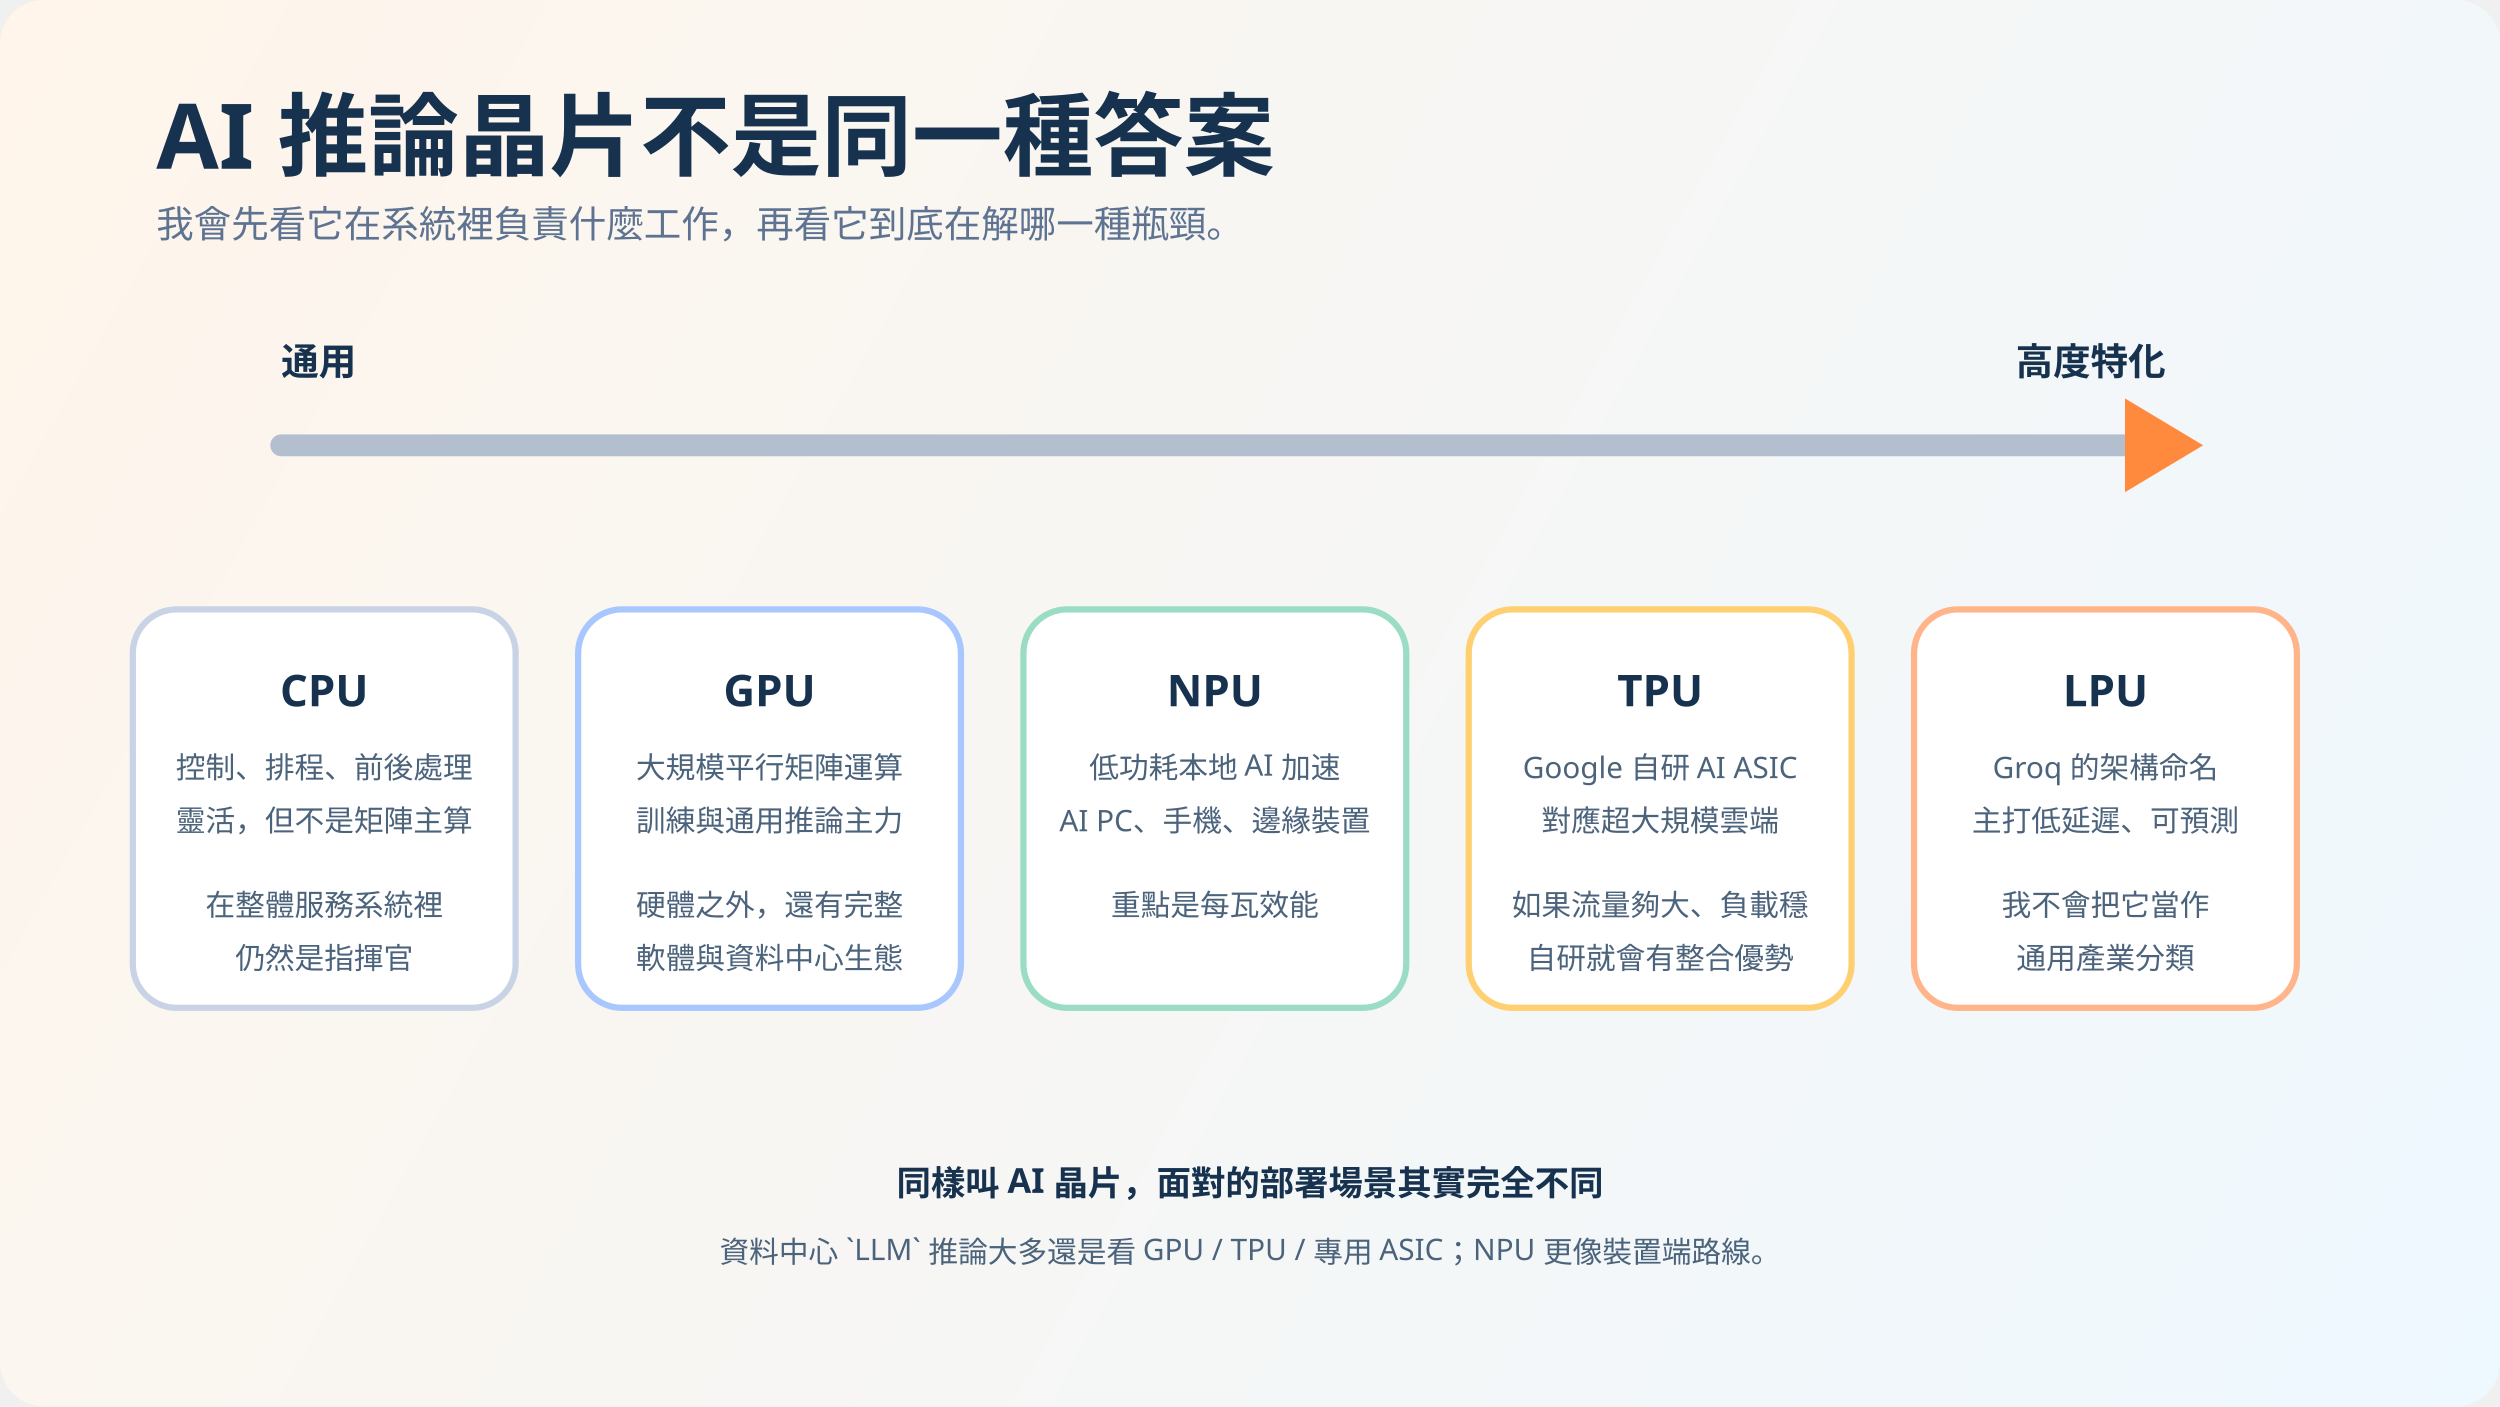
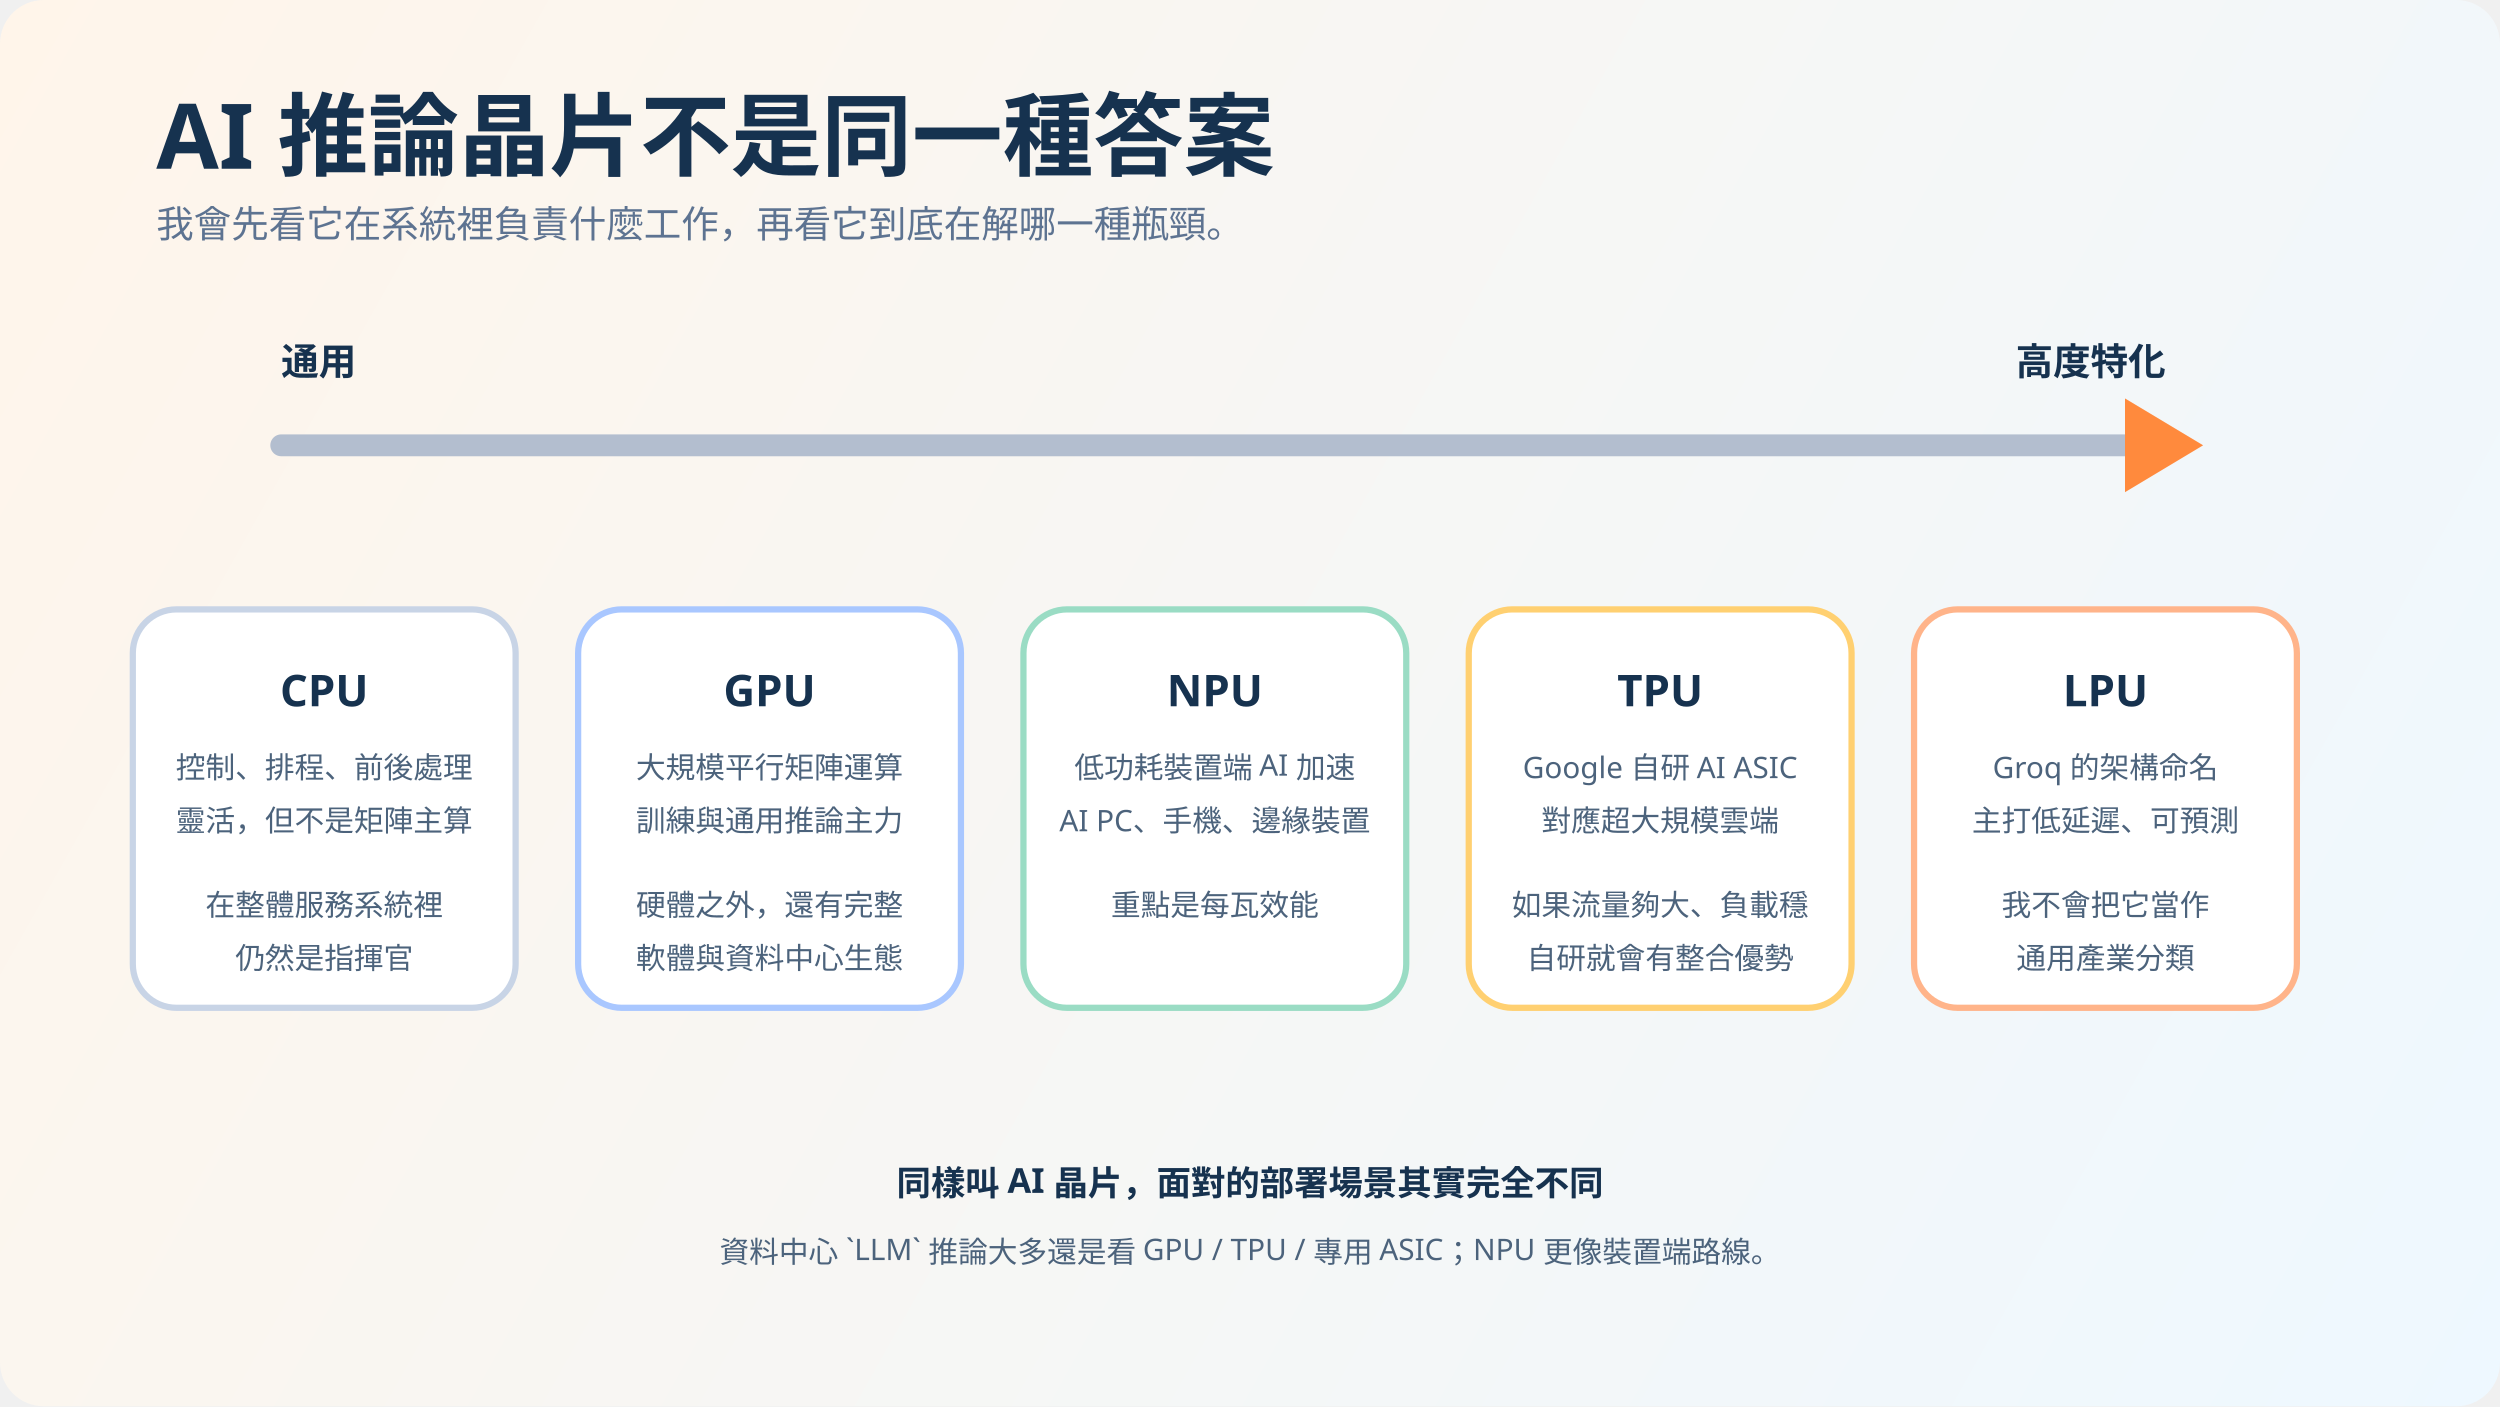
<svg xmlns="http://www.w3.org/2000/svg" width="1600" height="900" viewBox="0 0 1600 900" fill="none">
  <defs>
    <linearGradient id="bg" x1="0" y1="0" x2="1600" y2="900" gradientUnits="userSpaceOnUse">
      <stop stop-color="#FFF5EA" />
      <stop offset="1" stop-color="#EEF8FF" />
    </linearGradient>
    <style>
      .title { font: 700 58px "Microsoft JhengHei", "Noto Sans TC", sans-serif; fill: #16324F; }
      .subtitle { font: 400 24px "Microsoft JhengHei", "Noto Sans TC", sans-serif; fill: #5D7391; }
      .axis { font: 700 24px "Microsoft JhengHei", "Noto Sans TC", sans-serif; fill: #16324F; }
      .name { font: 700 28px "Microsoft JhengHei", "Noto Sans TC", sans-serif; fill: #16324F; }
      .body { font: 400 19px "Microsoft JhengHei", "Noto Sans TC", sans-serif; fill: #4C637C; }
      .note { font: 700 22px "Microsoft JhengHei", "Noto Sans TC", sans-serif; fill: #16324F; }
    </style>
  </defs>
  <rect width="1600" height="900" rx="28" fill="url(#bg)" />
  <text x="100" y="108" class="title">AI 推論晶片不是同一種答案</text>
  <text x="100" y="152" class="subtitle">我會先看它在系統裡負責什麼工作，再看它到底在解哪一種瓶頸。</text>
  <line x1="180" y1="285" x2="1360" y2="285" stroke="#B3BECF" stroke-width="14" stroke-linecap="round" />
  <polygon points="1410,285 1360,255 1360,315" fill="#FF8A3D" />
  <text x="180" y="240" class="axis">通用</text>
  <text x="1290" y="240" class="axis">高度特化</text>
  <g>
    <rect x="85" y="390" width="245" height="255" rx="28" fill="#FFFFFF" stroke="#C8D4E6" stroke-width="4" />
    <text x="207.5" y="452" text-anchor="middle" class="name">CPU</text>
    <text x="207.5" y="498" text-anchor="middle" class="body">控制、排程、前後處理</text>
    <text x="207.5" y="532" text-anchor="middle" class="body">靈活，但不是矩陣主算</text>
    <text x="207.5" y="586" text-anchor="middle" class="body">在整體服務系統裡</text>
    <text x="207.5" y="620" text-anchor="middle" class="body">仍然是指揮官</text>
  </g>
  <g>
    <rect x="370" y="390" width="245" height="255" rx="28" fill="#FFFFFF" stroke="#A9C7FF" stroke-width="4" />
    <text x="492.5" y="452" text-anchor="middle" class="name">GPU</text>
    <text x="492.5" y="498" text-anchor="middle" class="body">大規模平行矩陣運算</text>
    <text x="492.5" y="532" text-anchor="middle" class="body">訓練與通用推論主力</text>
    <text x="492.5" y="586" text-anchor="middle" class="body">硬體之外，還有完整</text>
    <text x="492.5" y="620" text-anchor="middle" class="body">軟體與資料中心生態</text>
  </g>
  <g>
    <rect x="655" y="390" width="245" height="255" rx="28" fill="#FFFFFF" stroke="#9ADCC4" stroke-width="4" />
    <text x="777.5" y="452" text-anchor="middle" class="name">NPU</text>
-     <text x="777.5" y="498" text-anchor="middle" class="body">低功耗本地 AI 加速</text>
+     <text x="777.5" y="498" text-anchor="middle" class="body">低功耗裝置端 AI 加速</text>
    <text x="777.5" y="532" text-anchor="middle" class="body">AI PC、手機、邊緣裝置</text>
    <text x="777.5" y="586" text-anchor="middle" class="body">重點是每瓦效能</text>
  </g>
  <g>
    <rect x="940" y="390" width="245" height="255" rx="28" fill="#FFFFFF" stroke="#FFD071" stroke-width="4" />
    <text x="1062.5" y="452" text-anchor="middle" class="name">TPU</text>
    <text x="1062.5" y="498" text-anchor="middle" class="body">Google 自研 AI ASIC</text>
    <text x="1062.5" y="532" text-anchor="middle" class="body">對應超大規模雲端</text>
    <text x="1062.5" y="586" text-anchor="middle" class="body">如果流量夠大、負載穩</text>
    <text x="1062.5" y="620" text-anchor="middle" class="body">自研就會有整合優勢</text>
  </g>
  <g>
    <rect x="1225" y="390" width="245" height="255" rx="28" fill="#FFFFFF" stroke="#FFB48A" stroke-width="4" />
    <text x="1347.5" y="452" text-anchor="middle" class="name">LPU</text>
    <text x="1347.5" y="498" text-anchor="middle" class="body">Groq 的架構命名</text>
    <text x="1347.5" y="532" text-anchor="middle" class="body">主打低延遲、可預測</text>
    <text x="1347.5" y="586" text-anchor="middle" class="body">我不會把它當作</text>
    <text x="1347.5" y="620" text-anchor="middle" class="body">通用產業分類</text>
  </g>
  <text x="800" y="765" text-anchor="middle" class="note">同樣叫 AI 晶片，面對的部署場景其實完全不同</text>
  <text x="800" y="808" text-anchor="middle" class="body">資料中心 `LLM` 推論大多還是看 GPU / TPU / 專用 ASIC；NPU 更像裝置端路線。</text>
</svg>
